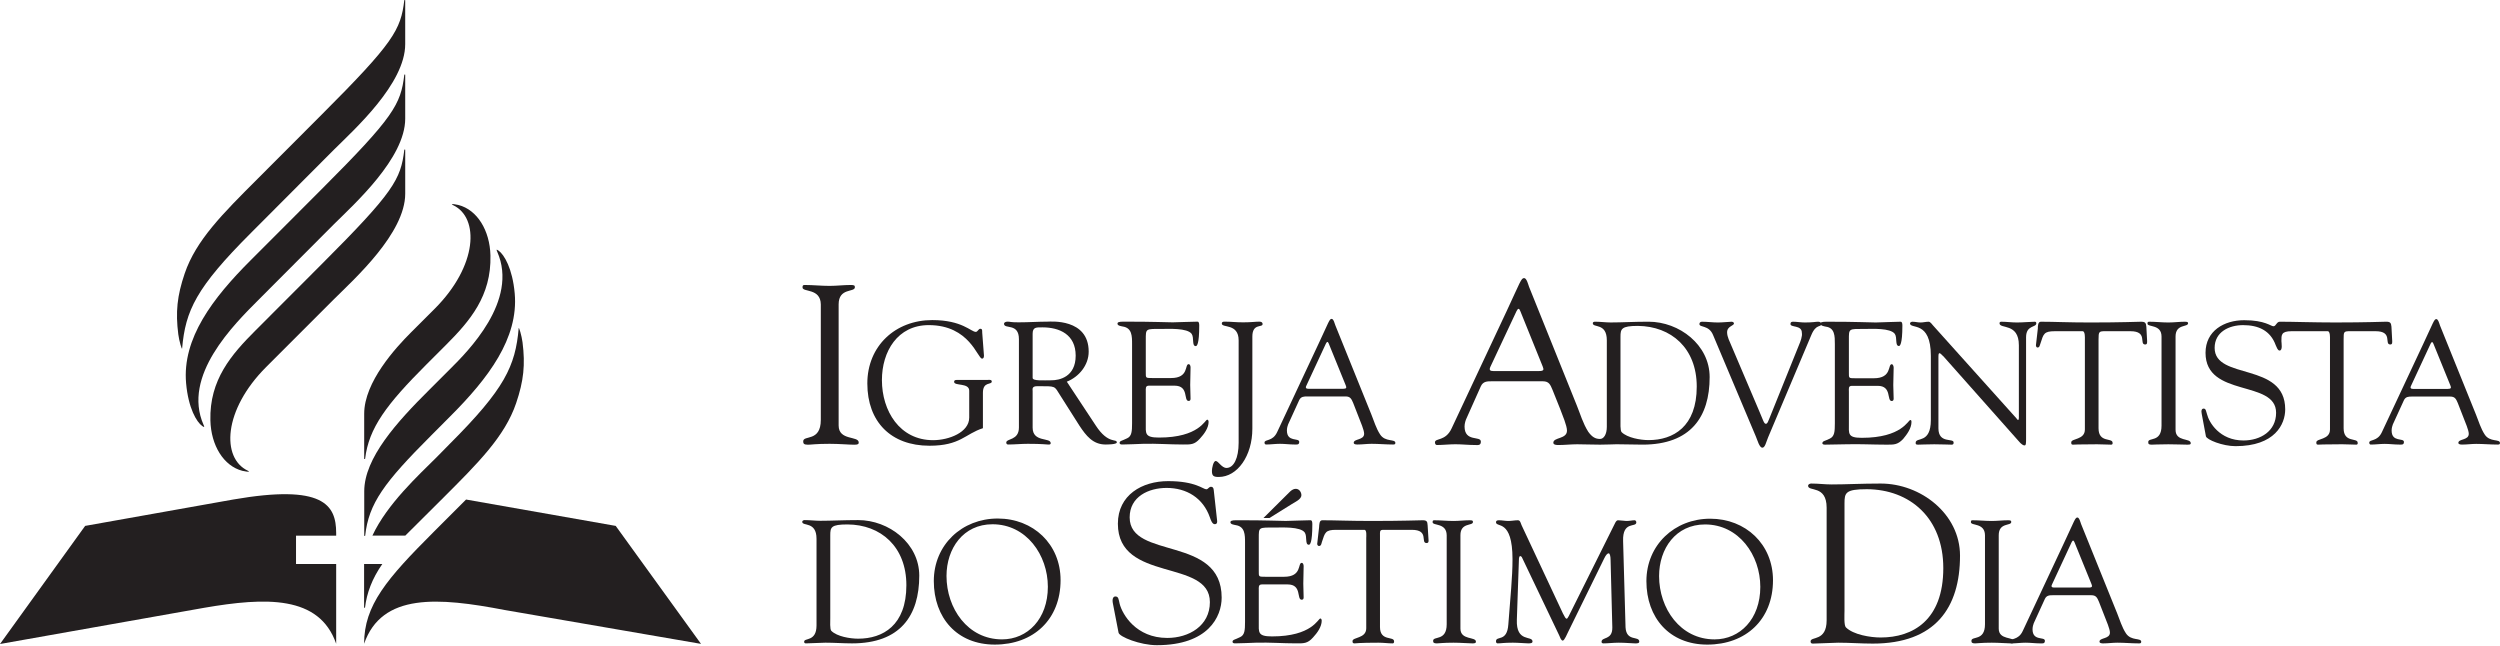
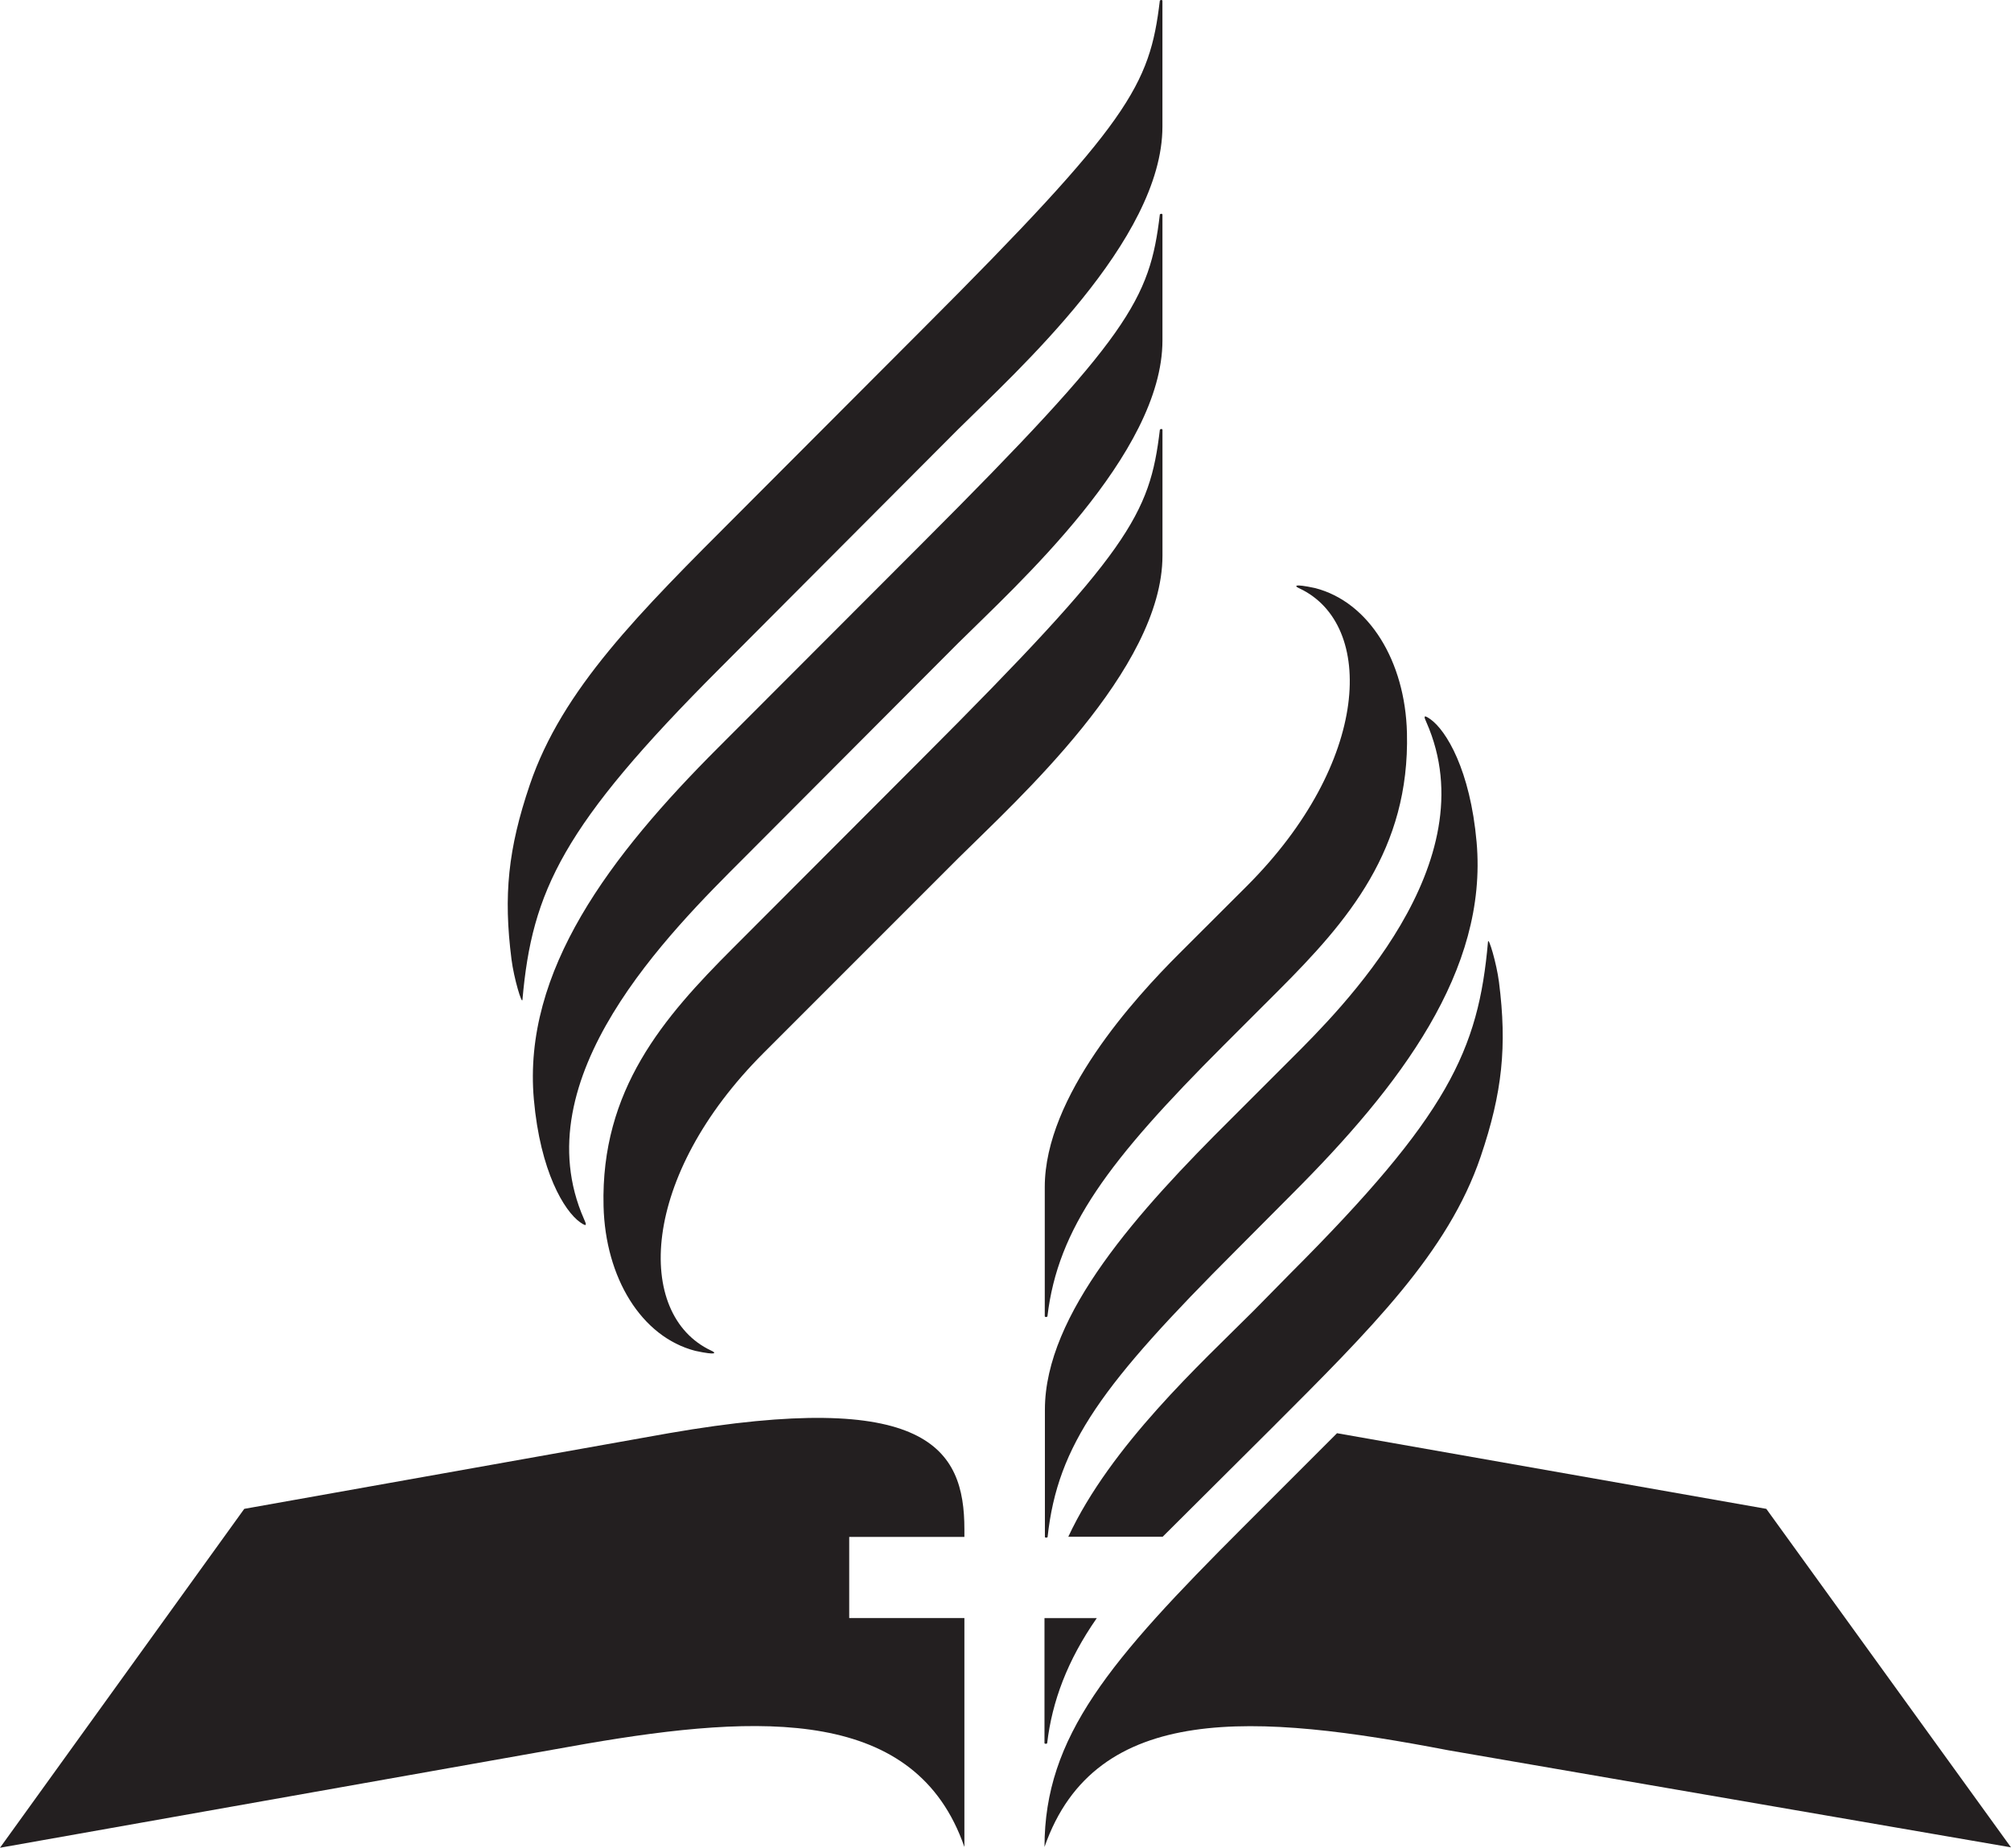
- <svg xmlns="http://www.w3.org/2000/svg" id="svg3135" version="1.1" width="386.275" height="99.688" xml:space="preserve">
+ <svg xmlns="http://www.w3.org/2000/svg" id="svg3135" version="1.1" width="108.313" height="99.504" xml:space="preserve">
  <defs id="defs3139" />
-   <g id="g3143" transform="matrix(1.25,0,0,-1.25,0,99.6875)">
+   <g id="g3143" transform="matrix(1.25,0,0,-1.25,0,99.68555)">
    <path id="path3147" style="fill:#231f20;fill-opacity:1;fill-rule:nonzero;stroke:none" d="m 36.591,10.038 0,3.497 4.963,0 0,0.329 c 0,3.502 -1.615,6.066 -12.737,4.14 L 10.525,14.745 0,0.145 25.257,4.625 c 7.567,1.3 14.211,1.57 16.297,-4.446 l 0,9.86 -4.963,0" />
    <path id="path3149" style="fill:#231f20;fill-opacity:1;fill-rule:nonzero;stroke:none" d="m 45.006,0.179 c 0,4.763 2.813,8.034 8.557,13.778 L 57.61,18.004 76.107,14.745 86.65,0.162 62.396,4.346 C 54.172,5.925 47.201,6.477 45.006,0.179" />
    <path id="path3151" style="fill:#231f20;fill-opacity:1;fill-rule:nonzero;stroke:none" d="m 46.031,13.543 c 1.832,3.932 5.734,7.486 7.978,9.729 l 1.596,1.622 c 6.793,6.793 8.098,9.602 8.51,14.28 0.019,0.244 0.369,-0.916 0.474,-1.738 0.35,-2.756 0.147,-4.757 -0.79,-7.517 -1.4,-4.126 -4.717,-7.412 -9.021,-11.715 l -4.681,-4.661 -4.066,0" />
    <path id="path3153" style="fill:#231f20;fill-opacity:1;fill-rule:nonzero;stroke:none" d="m 49.975,70.502 c 0,0.037 0.113,0.057 0.113,0 l 0,-5.418 c 0,-4.899 -6.296,-10.552 -8.805,-13.044 l -9.225,-9.25 c -3.189,-3.189 -9.574,-9.488 -6.893,-15.564 0.089,-0.202 0.171,-0.376 -0.17,-0.134 -0.682,0.484 -1.716,2.185 -1.992,5.293 -0.491,5.539 3.286,10.498 7.944,15.157 l 8.799,8.81 C 48.67,65.277 49.541,66.85 49.975,70.502" />
    <path id="path3155" style="fill:#231f20;fill-opacity:1;fill-rule:nonzero;stroke:none" d="m 41.284,42.769 c 2.509,2.492 8.805,8.144 8.805,13.043 l 0,5.418 c 0,0.057 -0.113,0.037 -0.113,0 -0.434,-3.652 -1.305,-5.225 -10.229,-14.149 l -8.174,-8.187 c -2.969,-2.97 -5.693,-6.083 -5.567,-11.109 0.077,-3.08 1.626,-5.633 3.956,-6.234 0.959,-0.207 0.9,-0.082 0.672,0.016 -3.291,1.554 -3.055,7.497 2.266,12.817 l 8.385,8.386" />
    <path id="path3157" style="fill:#231f20;fill-opacity:1;fill-rule:nonzero;stroke:none" d="m 31.023,50.963 c -6.793,-6.792 -8.099,-9.602 -8.511,-14.28 -0.019,-0.244 -0.369,0.916 -0.473,1.738 -0.351,2.756 -0.148,4.757 0.789,7.518 1.4,4.125 4.717,7.412 9.021,11.715 l 7.896,7.91 c 8.924,8.925 9.794,10.497 10.229,14.149 0,0.037 0.113,0.057 0.113,0 l 0,-5.418 c 0,-4.899 -6.296,-10.552 -8.805,-13.043 L 31.023,50.963" />
    <path id="path3159" style="fill:#231f20;fill-opacity:1;fill-rule:nonzero;stroke:none" d="m 45.121,4.654 c -0.005,-0.042 -0.116,-0.042 -0.116,0 l 0,5.384 2.254,0 C 45.986,8.212 45.334,6.445 45.121,4.654" />
    <path id="path3161" style="fill:#231f20;fill-opacity:1;fill-rule:nonzero;stroke:none" d="m 45.139,13.535 c -0.005,-0.041 -0.116,-0.042 -0.116,0 l 0,5.482 c 0,4.116 4.035,8.568 8.035,12.542 l 2.595,2.593 c 2.095,2.094 8.489,8.402 5.809,14.479 -0.089,0.202 -0.171,0.376 0.17,0.134 0.682,-0.484 1.716,-2.185 1.992,-5.293 0.491,-5.538 -3.285,-10.498 -7.944,-15.157 L 53.281,25.905 C 47.497,20.12 45.573,17.528 45.139,13.535" />
    <path id="path3163" style="fill:#231f20;fill-opacity:1;fill-rule:nonzero;stroke:none" d="m 45.132,23.041 c -0.005,-0.042 -0.115,-0.042 -0.115,0 l 0,5.564 c 0,3.926 3.893,8.162 5.783,10.052 l 2.929,2.924 c 5.32,5.32 5.557,11.264 2.266,12.817 -0.228,0.097 -0.286,0.222 0.672,0.015 2.33,-0.602 3.879,-3.154 3.956,-6.234 C 60.748,43.152 58.07,40.059 55.101,37.089 L 52.726,34.715 C 47.758,29.747 45.584,26.844 45.132,23.041" />
-     <path id="path3165" style="fill:#231f20;fill-opacity:1;fill-rule:nonzero;stroke:none" d="m 137.563,5.154 c -0.113,0.561 0.027,0.868 0.307,0.868 0.393,0 0.393,-0.336 0.532,-0.925 0.336,-1.288 2.017,-4.201 5.883,-4.201 2.66,0 5.266,1.484 5.266,4.426 0,5.406 -11.372,2.381 -11.372,9.691 0,3.558 2.997,5.266 6.217,5.266 3.39,0 4.315,-1.008 4.707,-1.008 0.251,0 0.308,0.308 0.587,0.308 0.169,0 0.309,-0.084 0.337,-0.392 l 0.42,-3.81 c 0.028,-0.223 -0.028,-0.42 -0.307,-0.42 -0.309,0 -0.505,0.588 -0.589,0.841 -0.84,2.408 -2.886,3.641 -5.35,3.641 -2.213,0 -4.566,-1.065 -4.566,-3.641 0,-5.267 11.372,-2.186 11.372,-9.916 C 151.007,3.529 149.354,0 142.996,0 c -2.072,0 -4.622,1.037 -4.733,1.541 l -0.7,3.613" />
-     <path id="path3167" style="fill:#231f20;fill-opacity:1;fill-rule:nonzero;stroke:none" d="m 155.595,9.186 c 0,-0.73 -0.044,-0.73 0.816,-0.73 l 2.321,0 c 2.237,0 1.656,1.72 2.171,1.72 0.173,0 0.237,-0.237 0.237,-0.408 0,-0.753 -0.042,-1.483 -0.042,-2.171 0,-0.56 0.042,-1.118 0.042,-1.699 0,-0.193 -0.086,-0.279 -0.237,-0.279 -0.666,0 0.066,1.892 -1.741,1.892 l -3.181,0 c -0.452,0 -0.386,-0.364 -0.386,-0.688 l 0,-3.955 c 0,-1.268 -0.172,-1.784 1.633,-1.784 4.965,0 5.696,2.214 5.975,2.214 0.151,0 0.172,-0.215 0.172,-0.258 0,-0.774 -0.559,-1.525 -1.074,-2.085 -0.688,-0.773 -1.161,-0.73 -2.107,-0.73 -1.633,0 -3.266,0.129 -4.9,0.086 -0.86,-0.021 -1.763,-0.086 -2.622,-0.086 -0.194,0 -0.323,0.043 -0.323,0.215 0.043,0.258 0.257,0.215 0.945,0.559 0.56,0.258 0.602,0.859 0.602,1.87 l 0,9.802 c 0,0.967 0,1.999 -1.161,2.171 -0.172,0.043 -0.644,0.086 -0.644,0.344 0,0.172 0.129,0.259 0.753,0.259 4.062,0 5.179,-0.087 6.082,-0.087 0.43,0 2.408,0.087 3.074,0.087 0.172,0 0.215,-0.216 0.215,-0.474 0,-2.386 -0.301,-2.557 -0.43,-2.557 -0.515,0 -0.172,1.031 -0.515,1.525 -0.56,0.732 -2.795,0.603 -3.655,0.603 -2.064,0 -2.02,0.086 -2.02,-1.355 l 0,-3.998" />
-     <path id="path3169" style="fill:#231f20;fill-opacity:1;fill-rule:nonzero;stroke:none" d="m 168.879,13.27 c 0,0.15 0.086,0.968 -0.215,0.988 l -3.504,0 c -1.333,0 -1.376,-0.322 -1.763,-1.504 -0.064,-0.215 -0.085,-0.494 -0.366,-0.494 -0.129,0 -0.215,0.15 -0.215,0.258 l 0.237,2.085 c 0.022,0.258 0,0.839 0.387,0.839 1.676,0 3.331,-0.087 6.105,-0.087 3.891,0 5.868,0.087 6.298,0.087 0.494,0 0.601,-0.13 0.623,-0.624 l 0.107,-1.72 c 0.022,-0.215 0.043,-0.473 -0.236,-0.473 -0.795,0 0.365,1.633 -1.826,1.633 l -3.074,0 c -0.968,0 -0.86,0.086 -0.86,-1.053 l 0,-10.962 c 0,-1.805 1.741,-1.096 1.741,-1.763 0,-0.064 0.022,-0.258 -0.194,-0.258 -0.516,0 -1.117,0.086 -1.741,0.086 -2.407,0 -2.816,-0.086 -2.945,-0.086 -0.193,0 -0.257,0.064 -0.257,0.279 0,0.516 1.698,0.301 1.698,1.591 l 0,11.177" />
-     <path id="path3171" style="fill:#231f20;fill-opacity:1;fill-rule:nonzero;stroke:none" d="m 178.823,13.592 c -0.02,1.569 -1.741,1.139 -1.741,1.612 0,0.193 0.043,0.237 0.216,0.237 0.795,0 1.568,-0.087 2.364,-0.087 0.666,0 1.332,0.087 1.999,0.087 0.344,0 0.408,-0.044 0.408,-0.216 0,-0.516 -1.548,-0.022 -1.548,-1.634 l 0,-11.542 c 0,-1.462 1.914,-0.968 1.914,-1.612 0,-0.15 -0.065,-0.215 -0.43,-0.215 -0.494,0 -1.419,0.086 -2.343,0.086 -1.31,0 -1.763,-0.086 -2.063,-0.086 -0.388,0 -0.453,0.107 -0.453,0.322 0,0.623 1.677,-0.086 1.677,2.042 l 0,11.005" />
-     <path id="path3173" style="fill:#231f20;fill-opacity:1;fill-rule:nonzero;stroke:none" d="m 200.93,2.2 c 0.107,-1.806 1.698,-1.011 1.698,-1.763 0,-0.215 -0.279,-0.215 -0.517,-0.215 -0.408,0 -1.16,0.086 -2.02,0.086 -0.666,0 -1.354,-0.086 -1.892,-0.086 -0.192,0 -0.235,0.107 -0.235,0.193 0,0.645 1.353,0.172 1.332,1.763 l -0.215,8.34 c 0,0.537 -0.107,0.839 -0.236,0.839 -0.151,0 -0.344,-0.194 -0.559,-0.646 l -4.45,-9.07 c -0.107,-0.194 -0.451,-1.075 -0.666,-1.075 -0.215,0 -0.365,0.473 -0.43,0.623 l -4.579,9.587 c -0.063,0.172 -0.171,0.237 -0.258,0.237 -0.063,0 -0.129,-0.108 -0.149,-0.323 l -0.259,-7.545 c -0.107,-2.858 1.935,-1.912 1.935,-2.686 0,-0.215 -0.237,-0.236 -0.537,-0.236 -0.28,0 -1.247,0.086 -1.892,0.086 -1.118,0 -1.483,-0.086 -1.87,-0.086 -0.151,0 -0.215,0.107 -0.215,0.258 0,0.731 1.376,-0.15 1.526,2.085 0.258,3.503 0.516,5.782 0.516,8.061 0,5.052 -2.042,3.848 -2.042,4.578 0,0.193 0.172,0.237 0.365,0.237 0.388,0 0.774,-0.087 1.183,-0.087 0.387,0 0.773,0.087 1.16,0.087 0.302,0 0.345,-0.366 0.452,-0.603 l 5.115,-10.919 c 0.237,-0.452 0.323,-0.646 0.474,-0.646 0.106,0 0.321,0.452 0.665,1.161 l 5.116,10.274 c 0.13,0.237 0.302,0.752 0.56,0.732 0.214,0 0.902,-0.087 1.01,-0.087 0.494,0 0.687,0.087 1.032,0.087 0.128,0 0.214,-0.13 0.214,-0.259 0,-0.688 -1.719,0.237 -1.633,-2.321 L 200.93,2.2" />
-     <path id="path3175" style="fill:#231f20;fill-opacity:1;fill-rule:nonzero;stroke:none" d="m 205.077,8.541 c 0,-3.977 2.602,-7.824 6.858,-7.824 3.138,0 5.653,2.516 5.653,6.491 0,3.912 -2.644,7.717 -6.835,7.717 -3.612,0 -5.676,-2.987 -5.676,-6.384 z m -1.568,-0.624 c 0,4.472 3.481,7.717 7.887,7.717 4.386,0 7.76,-3.159 7.76,-7.61 0,-4.836 -3.331,-7.952 -8.125,-7.952 -4.664,0 -7.522,3.311 -7.522,7.845" />
-     <path id="path3177" style="fill:#231f20;fill-opacity:1;fill-rule:nonzero;stroke:none" d="m 227.995,4.248 c 0,-0.447 -0.084,-1.788 0.168,-2.04 0.922,-0.921 3.046,-1.257 4.303,-1.257 3.968,0 7.741,2.124 7.741,8.578 0,6.204 -4.137,9.725 -9.445,9.752 -2.656,0 -2.767,-0.446 -2.767,-1.76 l 0,-13.273 z m -2.208,12.742 c 0,2.85 -2.291,1.956 -2.291,2.711 0,0.195 0.224,0.279 0.392,0.279 0.866,0 1.676,-0.111 2.514,-0.111 1.844,0 3.661,0.111 6.064,0.111 4.946,0 9.808,-3.744 9.808,-8.914 0,-6.427 -3.045,-10.87 -10.786,-10.87 -1.425,0 -2.849,0.112 -4.275,0.112 -0.252,0 -2.935,-0.112 -3.13,-0.112 -0.223,0 -0.279,0.112 -0.279,0.279 0,0.643 1.983,-0.056 1.983,2.6 l 0,13.915" />
-     <path id="path3179" style="fill:#231f20;fill-opacity:1;fill-rule:nonzero;stroke:none" d="m 245.36,13.592 c -0.02,1.569 -1.741,1.139 -1.741,1.612 0,0.193 0.043,0.237 0.215,0.237 0.796,0 1.569,-0.087 2.365,-0.087 0.666,0 1.332,0.087 1.999,0.087 0.344,0 0.408,-0.044 0.408,-0.216 0,-0.516 -1.547,-0.022 -1.547,-1.634 l 0,-11.542 c 0,-1.462 1.914,-0.968 1.914,-1.612 0,-0.15 -0.066,-0.215 -0.431,-0.215 -0.494,0 -1.419,0.086 -2.343,0.086 -1.31,0 -1.762,-0.086 -2.063,-0.086 -0.388,0 -0.452,0.107 -0.452,0.322 0,0.623 1.676,-0.086 1.676,2.042 l 0,11.005" />
-     <path id="path3181" style="fill:#231f20;fill-opacity:1;fill-rule:nonzero;stroke:none" d="m 253.646,7.509 c -0.151,-0.301 0,-0.387 0.28,-0.387 l 4.255,0 c 0.472,0 0.451,0.152 0.343,0.431 l -2.105,5.18 c -0.108,0.258 -0.216,0.258 -0.345,0 l -2.428,-5.223 z m 5.803,-2.15 c -0.215,0.494 -0.344,0.817 -0.945,0.817 l -4.73,0 c -0.408,0 -0.795,0 -1.009,-0.452 l -1.376,-3.009 c -0.065,-0.15 -0.151,-0.473 -0.151,-0.753 0,-1.504 1.527,-0.859 1.527,-1.418 0,-0.387 -0.301,-0.322 -0.581,-0.322 -0.602,0 -1.204,0.086 -1.805,0.086 -0.581,0 -1.161,-0.086 -1.721,-0.086 -0.129,0 -0.193,0.107 -0.193,0.236 0,0.451 1.011,0.086 1.569,1.311 l 5.138,10.962 c 1.268,2.709 1.333,3.053 1.611,3.053 0.238,0 0.388,-0.624 0.452,-0.796 l 4.471,-11.069 c 0.322,-0.796 0.58,-1.698 1.075,-2.451 0.645,-0.988 1.892,-0.516 1.892,-1.053 0,-0.193 -0.152,-0.193 -0.302,-0.193 -0.881,0 -1.762,0.086 -2.643,0.086 -0.581,0 -1.162,-0.086 -1.742,-0.086 -0.129,0 -0.472,0 -0.472,0.215 0,0.516 1.289,0.301 1.289,1.117 0,0.473 -0.45,1.462 -0.666,2.042 l -0.688,1.763" />
-     <path id="path3183" style="fill:#231f20;fill-opacity:1;fill-rule:nonzero;stroke:none" d="m 265.681,39.982 c 0.797,0 1.547,-0.094 2.344,-0.094 0.704,0 1.361,0.094 2.017,0.094 0.328,0 0.422,-0.047 0.422,-0.188 0,-0.516 -1.548,-0.047 -1.548,-1.642 l 0,-11.536 c 0,-1.501 1.877,-0.985 1.877,-1.642 0,-0.141 -0.048,-0.188 -0.423,-0.188 -0.469,0 -1.406,0.047 -2.345,0.047 -1.312,0 -1.735,-0.047 -2.063,-0.047 -0.375,0 -0.422,0.094 -0.422,0.329 0,0.61 1.642,-0.094 1.642,2.017 l 0,11.021 c 0,1.548 -1.737,1.126 -1.737,1.595 0,0.188 0.047,0.234 0.236,0.234" />
-     <path id="path3185" style="fill:#231f20;fill-opacity:1;fill-rule:nonzero;stroke:none" d="m 231.633,32.995 c 2.251,0 1.688,1.736 2.204,1.736 0.141,0 0.234,-0.235 0.234,-0.423 0,-0.75 -0.047,-1.454 -0.047,-2.157 0,-0.562 0.047,-1.125 0.047,-1.689 0,-0.188 -0.093,-0.281 -0.234,-0.281 -0.656,0 0.047,1.876 -1.735,1.876 l -3.19,0 c -0.468,0 -0.375,-0.375 -0.375,-0.704 l 0,-3.939 c 0,-1.266 -0.187,-1.782 1.595,-1.782 4.972,0 5.722,2.204 6.004,2.204 0.139,0 0.139,-0.188 0.139,-0.234 0,-0.797 -0.562,-1.548 -1.031,-2.111 -0.704,-0.75 -1.173,-0.704 -2.11,-0.704 -1.642,0 -3.283,0.094 -4.925,0.047 -0.844,0 -1.735,-0.047 -2.626,-0.047 -0.187,0 -0.328,0.047 -0.328,0.188 0.047,0.282 0.281,0.235 0.938,0.564 0.563,0.281 0.61,0.843 0.61,1.875 l 0,9.802 c 0,0.985 0,2.017 -1.126,2.158 -0.188,0.047 -0.656,0.094 -0.656,0.375 0,0.141 0.14,0.234 0.75,0.234 4.033,0 5.158,-0.094 6.096,-0.094 0.423,0 2.393,0.094 3.048,0.094 0.189,0 0.235,-0.188 0.235,-0.469 0,-2.392 -0.328,-2.533 -0.422,-2.533 -0.515,0 -0.188,1.032 -0.515,1.501 -0.564,0.75 -2.815,0.609 -3.659,0.609 -2.064,0 -2.017,0.094 -2.017,-1.36 l 0,-3.986 c 0,-0.75 -0.047,-0.75 0.798,-0.75 l 2.298,0" />
-     <path id="path3187" style="fill:#231f20;fill-opacity:1;fill-rule:nonzero;stroke:none" d="m 236.369,39.982 c 0.375,0 0.704,-0.094 1.032,-0.094 0.328,0 0.657,0.094 0.985,0.094 0.234,0 0.422,-0.328 0.562,-0.469 L 249.22,28.07 c 0.093,-0.141 0.187,-0.234 0.234,-0.234 0.047,0 0.094,0.094 0.094,0.234 l 0,9.004 c 0,2.814 -2.392,1.97 -2.392,2.72 0,0.141 0.093,0.188 0.235,0.188 0.609,0 1.265,-0.094 1.922,-0.094 0.75,0 1.689,0.094 2.205,0.094 0.093,0 0.187,-0.047 0.187,-0.188 0,-0.563 -1.266,-0.188 -1.266,-1.736 l 0,-12.428 c 0,-0.657 0,-0.938 -0.187,-0.938 -0.142,0 -0.376,0.094 -0.798,0.61 l -9.239,10.412 c -0.046,0 -0.328,0.375 -0.469,0.375 -0.094,0 -0.141,-0.047 -0.141,-0.469 l 0,-8.817 c 0,-1.923 1.876,-1.173 1.876,-1.736 0,-0.14 0,-0.281 -0.234,-0.281 -0.516,0 -1.126,0.047 -2.157,0.047 -0.75,0 -1.876,-0.047 -2.017,-0.047 -0.282,0 -0.282,0.094 -0.282,0.234 0,0.751 1.877,-0.188 1.877,2.814 l 0,7.926 c 0,4.455 -2.579,3.236 -2.579,4.033 0,0.094 0.186,0.188 0.28,0.188" />
-     <path id="path3189" style="fill:#231f20;fill-opacity:1;fill-rule:nonzero;stroke:none" d="m 254.003,38.81 c -1.36,0 -1.407,-0.328 -1.782,-1.501 -0.094,-0.234 -0.094,-0.516 -0.375,-0.516 -0.141,0 -0.188,0.188 -0.188,0.281 l 0.235,2.064 c 0,0.281 0,0.844 0.375,0.844 1.688,0 3.33,-0.094 6.096,-0.094 3.893,0 5.863,0.094 6.284,0.094 0.517,0 0.61,-0.141 0.657,-0.61 l 0.094,-1.735 c 0,-0.188 0.046,-0.469 -0.234,-0.469 -0.798,0 0.375,1.642 -1.829,1.642 l -3.096,0 c -0.797,0 -0.844,-0.047 -0.844,-1.032 l 0,-10.974 c 0,-1.83 1.736,-1.126 1.736,-1.783 0,-0.047 0.046,-0.234 -0.188,-0.234 -0.516,0 -1.126,0.047 -1.736,0.047 -2.392,0 -2.813,-0.047 -2.954,-0.047 -0.188,0 -0.234,0.047 -0.234,0.281 0,0.516 1.688,0.282 1.688,1.595 l 0,11.162 c 0,0.14 0.047,0.985 -0.281,0.985 l -3.424,0" />
-     <path id="path3191" style="fill:#231f20;fill-opacity:1;fill-rule:nonzero;stroke:none" d="m 218.548,25.678 c -0.234,-0.563 -0.375,-1.266 -0.703,-1.266 -0.375,0 -0.61,0.938 -0.797,1.36 l -5.3,12.568 c -0.516,1.266 -1.687,0.891 -1.687,1.361 0,0.188 0.14,0.281 0.328,0.281 0.656,0 1.312,-0.094 1.968,-0.094 0.564,0 1.408,0.094 1.69,0.094 0.14,0 0.28,-0.094 0.28,-0.188 0.047,-0.328 -0.844,-0.328 -0.844,-1.125 0,-0.282 0.094,-0.61 0.188,-0.844 l 3.752,-8.817 c 0.515,-1.172 0.609,-1.641 0.845,-1.641 0.234,0 0.28,0.329 0.421,0.61 l 3.706,9.192 c 0.14,0.328 0.42,1.032 0.328,1.454 0,0.984 -1.408,0.609 -1.408,1.079 0,0.234 0.141,0.281 0.329,0.281 0.469,0 0.938,-0.094 1.454,-0.094 1.032,0 1.313,0.094 1.64,0.094 0.236,0 0.376,-0.094 0.376,-0.281 0,-0.469 -0.609,0.094 -1.219,-1.361 l -5.347,-12.662" />
-     <path id="path3193" style="fill:#231f20;fill-opacity:1;fill-rule:nonzero;stroke:none" d="m 187.455,41.295 -3.236,-6.894 c -0.188,-0.421 0,-0.516 0.376,-0.516 l 5.628,0 c 0.656,0 0.609,0.188 0.468,0.562 l -2.767,6.847 c -0.141,0.376 -0.281,0.376 -0.469,0 z m 12.85,-3.189 0,-10.223 c 0,-0.328 -0.047,-1.36 0.14,-1.548 0.704,-0.703 2.346,-0.985 3.33,-0.985 3.049,0 5.956,1.642 5.956,6.613 0,4.784 -3.188,7.457 -7.268,7.504 -2.065,0 -2.158,-0.375 -2.158,-1.361 z M 199.742,24.834 c -0.14,0 -1.313,-0.047 -1.969,-0.047 -1.173,0 -1.877,0.047 -2.814,0.047 -0.798,0 -1.548,-0.093 -2.345,-0.093 -0.14,0 -0.61,0 -0.61,0.281 0,0.704 1.688,0.423 1.688,1.502 0,0.609 -0.562,1.922 -0.843,2.673 l -0.938,2.345 c -0.282,0.657 -0.423,1.079 -1.22,1.079 l -6.284,0 c -0.563,0 -1.079,0 -1.36,-0.61 l -1.782,-3.986 c -0.094,-0.188 -0.235,-0.61 -0.235,-0.985 0,-1.97 2.017,-1.125 2.017,-1.876 0,-0.516 -0.375,-0.421 -0.75,-0.421 -0.798,0 -1.595,0.093 -2.393,0.093 -0.75,0 -1.548,-0.093 -2.298,-0.093 -0.14,0 -0.234,0.14 -0.234,0.327 0,0.563 1.314,0.094 2.064,1.736 l 6.799,14.491 c 1.689,3.611 1.783,4.08 2.158,4.08 0.329,0 0.516,-0.844 0.61,-1.079 l 5.909,-14.679 c 0.422,-1.032 0.75,-2.204 1.407,-3.236 0.469,-0.656 0.891,-0.891 1.454,-0.891 0.468,0 0.843,0.563 0.843,1.501 l 0,10.693 c 0,2.204 -1.734,1.501 -1.734,2.111 0,0.141 0.14,0.188 0.281,0.188 0.656,0 1.314,-0.094 1.923,-0.094 1.454,0 2.813,0.094 4.689,0.094 3.799,0 7.551,-2.861 7.551,-6.847 0,-4.924 -2.345,-8.348 -8.301,-8.348 -1.126,0 -2.204,0.047 -3.283,0.047" />
-     <path id="path3195" style="fill:#231f20;fill-opacity:1;fill-rule:nonzero;stroke:none" d="m 295.602,39.373 0.093,-1.735 c 0,-0.188 0.047,-0.469 -0.234,-0.469 -0.798,0 0.375,1.642 -1.829,1.642 l -3.096,0 c -0.845,0 -0.845,-0.047 -0.845,-1.032 l 0,-10.974 c 0,-1.83 1.737,-1.126 1.737,-1.783 0,-0.047 0.046,-0.234 -0.188,-0.234 -0.516,0 -1.126,0.047 -1.735,0.047 -2.392,0 -2.815,-0.047 -2.954,-0.047 -0.189,0 -0.236,0.047 -0.236,0.281 0,0.516 1.689,0.282 1.689,1.595 l 0,11.162 c 0,0.14 0.047,0.985 -0.281,0.985 l -4.455,0 c -1.314,0 -1.267,-0.47 -1.267,-1.22 0,-0.234 0.187,-1.172 -0.234,-1.172 -0.235,0 -0.375,0.469 -0.469,0.657 -0.657,1.829 -2.158,2.486 -4.033,2.486 -1.737,0 -3.518,-0.844 -3.518,-2.814 0,-4.033 8.723,-1.688 8.723,-7.598 0,-1.829 -1.267,-4.549 -6.144,-4.549 -1.595,0 -3.564,0.798 -3.657,1.22 l -0.517,2.767 c -0.093,0.422 0,0.656 0.235,0.656 0.282,0 0.282,-0.281 0.422,-0.704 0.235,-0.984 1.547,-3.236 4.502,-3.236 2.063,0 4.033,1.125 4.033,3.424 0,4.127 -8.723,1.829 -8.723,7.41 0,2.72 2.298,4.033 4.783,4.033 2.58,0 3.284,-0.75 3.612,-0.75 0.328,0 0.376,0.563 0.797,0.563 1.689,0 4.081,-0.094 6.847,-0.094 3.893,0 5.862,0.094 6.284,0.094 0.517,0 0.61,-0.141 0.658,-0.61" />
-     <path id="path3197" style="fill:#231f20;fill-opacity:1;fill-rule:nonzero;stroke:none" d="m 298.023,32.062 c -0.149,-0.3 0,-0.386 0.28,-0.386 l 4.242,0 c 0.472,0 0.45,0.15 0.343,0.429 l -2.1,5.164 c -0.107,0.257 -0.215,0.257 -0.343,0 l -2.422,-5.207 z m 5.786,-2.143 c -0.214,0.493 -0.343,0.814 -0.943,0.814 l -4.714,0 c -0.407,0 -0.793,0 -1.006,-0.45 l -1.373,-3 c -0.063,-0.15 -0.149,-0.471 -0.149,-0.75 0,-1.5 1.522,-0.857 1.522,-1.415 0,-0.386 -0.301,-0.321 -0.58,-0.321 -0.599,0 -1.2,0.085 -1.798,0.085 -0.58,0 -1.159,-0.085 -1.715,-0.085 -0.129,0 -0.194,0.106 -0.194,0.235 0,0.45 1.008,0.086 1.565,1.307 l 5.121,10.928 c 1.265,2.7 1.329,3.042 1.607,3.042 0.236,0 0.386,-0.622 0.451,-0.793 l 4.456,-11.034 c 0.322,-0.793 0.579,-1.693 1.072,-2.443 0.642,-0.986 1.885,-0.514 1.885,-1.05 0,-0.192 -0.15,-0.192 -0.3,-0.192 -0.878,0 -1.757,0.085 -2.636,0.085 -0.578,0 -1.157,-0.085 -1.735,-0.085 -0.129,0 -0.472,0 -0.472,0.214 0,0.514 1.286,0.3 1.286,1.114 0,0.471 -0.45,1.457 -0.665,2.035 l -0.685,1.757" />
-     <path id="path3199" style="fill:#231f20;fill-opacity:1;fill-rule:nonzero;stroke:none" d="m 102.628,3.344 c 0,-0.344 -0.065,-1.377 0.129,-1.571 0.711,-0.71 2.347,-0.969 3.315,-0.969 3.057,0 5.963,1.636 5.963,6.609 0,4.779 -3.186,7.491 -7.275,7.512 -2.046,0 -2.132,-0.344 -2.132,-1.356 l 0,-10.225 z m -1.7,9.816 c 0,2.195 -1.766,1.506 -1.766,2.088 0,0.15 0.172,0.215 0.302,0.215 0.667,0 1.291,-0.086 1.937,-0.086 1.421,0 2.82,0.086 4.671,0.086 3.81,0 7.556,-2.884 7.556,-6.867 0,-4.95 -2.347,-8.373 -8.309,-8.373 -1.098,0 -2.196,0.086 -3.294,0.086 -0.193,0 -2.26,-0.086 -2.41,-0.086 -0.172,0 -0.215,0.086 -0.215,0.215 0,0.495 1.529,-0.042 1.529,2.002 l 0,10.721" />
-     <path id="path3201" style="fill:#231f20;fill-opacity:1;fill-rule:nonzero;stroke:none" d="m 116.996,8.554 c 0,-3.983 2.606,-7.836 6.867,-7.836 3.144,0 5.661,2.519 5.661,6.501 0,3.918 -2.646,7.728 -6.844,7.728 -3.617,0 -5.684,-2.993 -5.684,-6.393 z m -1.57,-0.625 c 0,4.478 3.486,7.728 7.9,7.728 4.391,0 7.77,-3.164 7.77,-7.619 0,-4.844 -3.336,-7.965 -8.137,-7.965 -4.67,0 -7.533,3.316 -7.533,7.856" />
-     <path id="path3203" style="fill:#231f20;fill-opacity:1;fill-rule:nonzero;stroke:none" d="m 101.458,42.125 c -0.028,2.036 -2.259,1.478 -2.259,2.092 0,0.251 0.056,0.307 0.279,0.307 1.033,0 2.037,-0.112 3.068,-0.112 0.865,0 1.73,0.112 2.595,0.112 0.446,0 0.529,-0.056 0.529,-0.279 0,-0.669 -2.008,-0.028 -2.008,-2.119 l 0,-14.976 c 0,-1.897 2.483,-1.255 2.483,-2.092 0,-0.195 -0.084,-0.278 -0.558,-0.278 -0.642,0 -1.841,0.111 -3.041,0.111 -1.701,0 -2.286,-0.111 -2.677,-0.111 -0.502,0 -0.586,0.139 -0.586,0.418 0,0.809 2.175,-0.111 2.175,2.649 l 0,14.278" />
-     <path id="path3205" style="fill:#231f20;fill-opacity:1;fill-rule:nonzero;stroke:none" d="m 122.012,32.785 c 0.172,0 0.579,0.086 0.579,-0.193 0,-0.45 -1.095,0.043 -1.095,-1.395 l 0,-4.376 c -2.209,-0.708 -2.788,-2.167 -6.606,-2.167 -4.742,0 -7.681,2.939 -7.681,7.702 0,4.634 3.477,7.83 8.023,7.83 3.712,0 4.785,-1.459 5.385,-1.459 0.237,0 0.322,0.386 0.559,0.386 0.3,0 0.214,-0.322 0.235,-0.493 l 0.214,-2.811 c 0,-0.171 -0.021,-0.386 -0.235,-0.386 -0.558,0 -1.524,4.141 -6.586,4.141 -3.862,0 -5.792,-3.261 -5.792,-6.8 0,-3.797 2.187,-7.423 6.328,-7.423 1.952,0 4.463,0.966 4.463,2.789 l 0,3.325 c 0,1.008 -1.867,0.558 -1.867,1.094 0,0.279 0.299,0.236 0.493,0.236 l 3.583,0" />
-     <path id="path3207" style="fill:#231f20;fill-opacity:1;fill-rule:nonzero;stroke:none" d="m 127.642,33.043 c 0,-0.408 1.33,-0.3 2.338,-0.3 0.922,0 2.982,0.386 2.982,3.046 0,2.616 -1.995,3.497 -4.098,3.497 -0.772,0 -1.222,0.043 -1.222,-0.794 l 0,-5.448 z m 7.808,-5.9 c 1.545,-2.36 2.597,-1.566 2.597,-2.08 0,-0.258 -1.202,-0.258 -1.395,-0.258 -1.566,0 -2.403,1.094 -3.218,2.317 l -2.381,3.754 c -0.773,1.202 -0.45,1.137 -2.854,1.137 -0.685,0 -0.557,-0.386 -0.557,-0.601 l 0,-4.527 c 0,-1.844 2.231,-1.18 2.231,-1.909 0,-0.214 -0.193,-0.171 -0.365,-0.171 -0.193,0 -0.686,0.086 -2.467,0.086 -0.814,0 -1.63,-0.086 -2.445,-0.086 -0.129,0 -0.215,0.107 -0.215,0.236 0,0.536 1.566,0.235 1.566,1.866 l 0,10.92 c 0,2.059 -1.844,1.18 -1.844,1.909 0,0.129 0.17,0.257 0.428,0.257 0.386,0 0.28,-0.086 1.372,-0.086 1.245,0 2.468,0.086 3.583,0.086 0.344,0 5.084,0.429 5.084,-3.711 0,-1.673 -1.201,-3.111 -2.703,-3.711 l 3.583,-5.427" />
-     <path id="path3209" style="fill:#231f20;fill-opacity:1;fill-rule:nonzero;stroke:none" d="m 141.628,33.75 c 0,-0.729 -0.044,-0.729 0.815,-0.729 l 2.317,0 c 2.23,0 1.651,1.716 2.166,1.716 0.173,0 0.236,-0.236 0.236,-0.407 0,-0.751 -0.043,-1.48 -0.043,-2.167 0,-0.557 0.043,-1.115 0.043,-1.694 0,-0.193 -0.085,-0.279 -0.236,-0.279 -0.665,0 0.064,1.888 -1.738,1.888 l -3.174,0 c -0.451,0 -0.386,-0.364 -0.386,-0.686 l 0,-3.947 c 0,-1.266 -0.172,-1.781 1.63,-1.781 4.956,0 5.685,2.209 5.964,2.209 0.15,0 0.172,-0.214 0.172,-0.257 0,-0.772 -0.558,-1.523 -1.074,-2.081 -0.685,-0.772 -1.158,-0.729 -2.101,-0.729 -1.631,0 -3.262,0.129 -4.892,0.086 -0.858,-0.021 -1.759,-0.086 -2.617,-0.086 -0.192,0 -0.321,0.043 -0.321,0.215 0.043,0.257 0.257,0.214 0.943,0.557 0.558,0.257 0.601,0.858 0.601,1.866 l 0,9.782 c 0,0.965 0,1.995 -1.159,2.166 -0.171,0.043 -0.643,0.086 -0.643,0.343 0,0.172 0.129,0.257 0.751,0.257 4.054,0 5.17,-0.086 6.07,-0.086 0.43,0 2.403,0.086 3.069,0.086 0.17,0 0.214,-0.214 0.214,-0.471 0,-2.382 -0.3,-2.553 -0.429,-2.553 -0.515,0 -0.171,1.03 -0.515,1.523 -0.558,0.73 -2.789,0.601 -3.646,0.601 -2.061,0 -2.017,0.086 -2.017,-1.352 l 0,-3.99" />
-     <path id="path3211" style="fill:#231f20;fill-opacity:1;fill-rule:nonzero;stroke:none" d="m 153.106,37.676 c 0,2.145 -2.081,1.502 -2.081,2.08 0,0.172 0.108,0.236 0.323,0.236 0.9,0 1.35,-0.086 2.316,-0.086 1.009,0 1.501,0.086 1.995,0.086 0.214,0 0.407,-0.064 0.407,-0.3 0,-0.471 -1.265,0.129 -1.265,-1.544 l 0,-11.391 c 0,-3.346 -1.845,-5.964 -4.161,-5.964 -0.666,0 -0.837,0.15 -0.837,0.772 0,0.301 0.171,1.202 0.471,1.202 0.322,0 0.73,-0.859 1.33,-0.859 0.902,0 1.502,1.223 1.502,3.111 l 0,12.657" />
-     <path id="path3213" style="fill:#231f20;fill-opacity:1;fill-rule:nonzero;stroke:none" d="m 161.475,32.077 c -0.151,-0.3 0,-0.386 0.279,-0.386 l 4.247,0 c 0.472,0 0.45,0.15 0.343,0.428 l -2.103,5.17 c -0.106,0.258 -0.214,0.258 -0.343,0 l -2.423,-5.213 z m 5.792,-2.145 c -0.214,0.494 -0.344,0.815 -0.944,0.815 l -4.72,0 c -0.408,0 -0.793,0 -1.008,-0.45 l -1.372,-3.003 c -0.066,-0.15 -0.151,-0.471 -0.151,-0.751 0,-1.501 1.523,-0.858 1.523,-1.416 0,-0.386 -0.301,-0.322 -0.579,-0.322 -0.601,0 -1.202,0.086 -1.802,0.086 -0.579,0 -1.159,-0.086 -1.716,-0.086 -0.129,0 -0.194,0.107 -0.194,0.236 0,0.45 1.009,0.086 1.566,1.308 l 5.128,10.941 c 1.266,2.703 1.329,3.046 1.608,3.046 0.236,0 0.386,-0.622 0.451,-0.793 l 4.463,-11.049 c 0.321,-0.793 0.579,-1.694 1.072,-2.445 0.643,-0.986 1.887,-0.515 1.887,-1.051 0,-0.193 -0.149,-0.193 -0.3,-0.193 -0.879,0 -1.759,0.086 -2.639,0.086 -0.579,0 -1.158,-0.086 -1.737,-0.086 -0.129,0 -0.472,0 -0.472,0.215 0,0.514 1.287,0.3 1.287,1.115 0,0.471 -0.45,1.459 -0.665,2.038 l -0.686,1.759" />
-     <path id="path3215" style="fill:#231f20;fill-opacity:1;fill-rule:nonzero;stroke:none" d="m 156.174,15.722 3.134,3.113 c 0.255,0.256 0.49,0.491 0.874,0.491 0.405,0 0.682,-0.406 0.682,-0.789 0,-0.512 -0.81,-0.852 -1.173,-1.087 l -2.771,-1.728 -0.746,0" />
  </g>
</svg>
